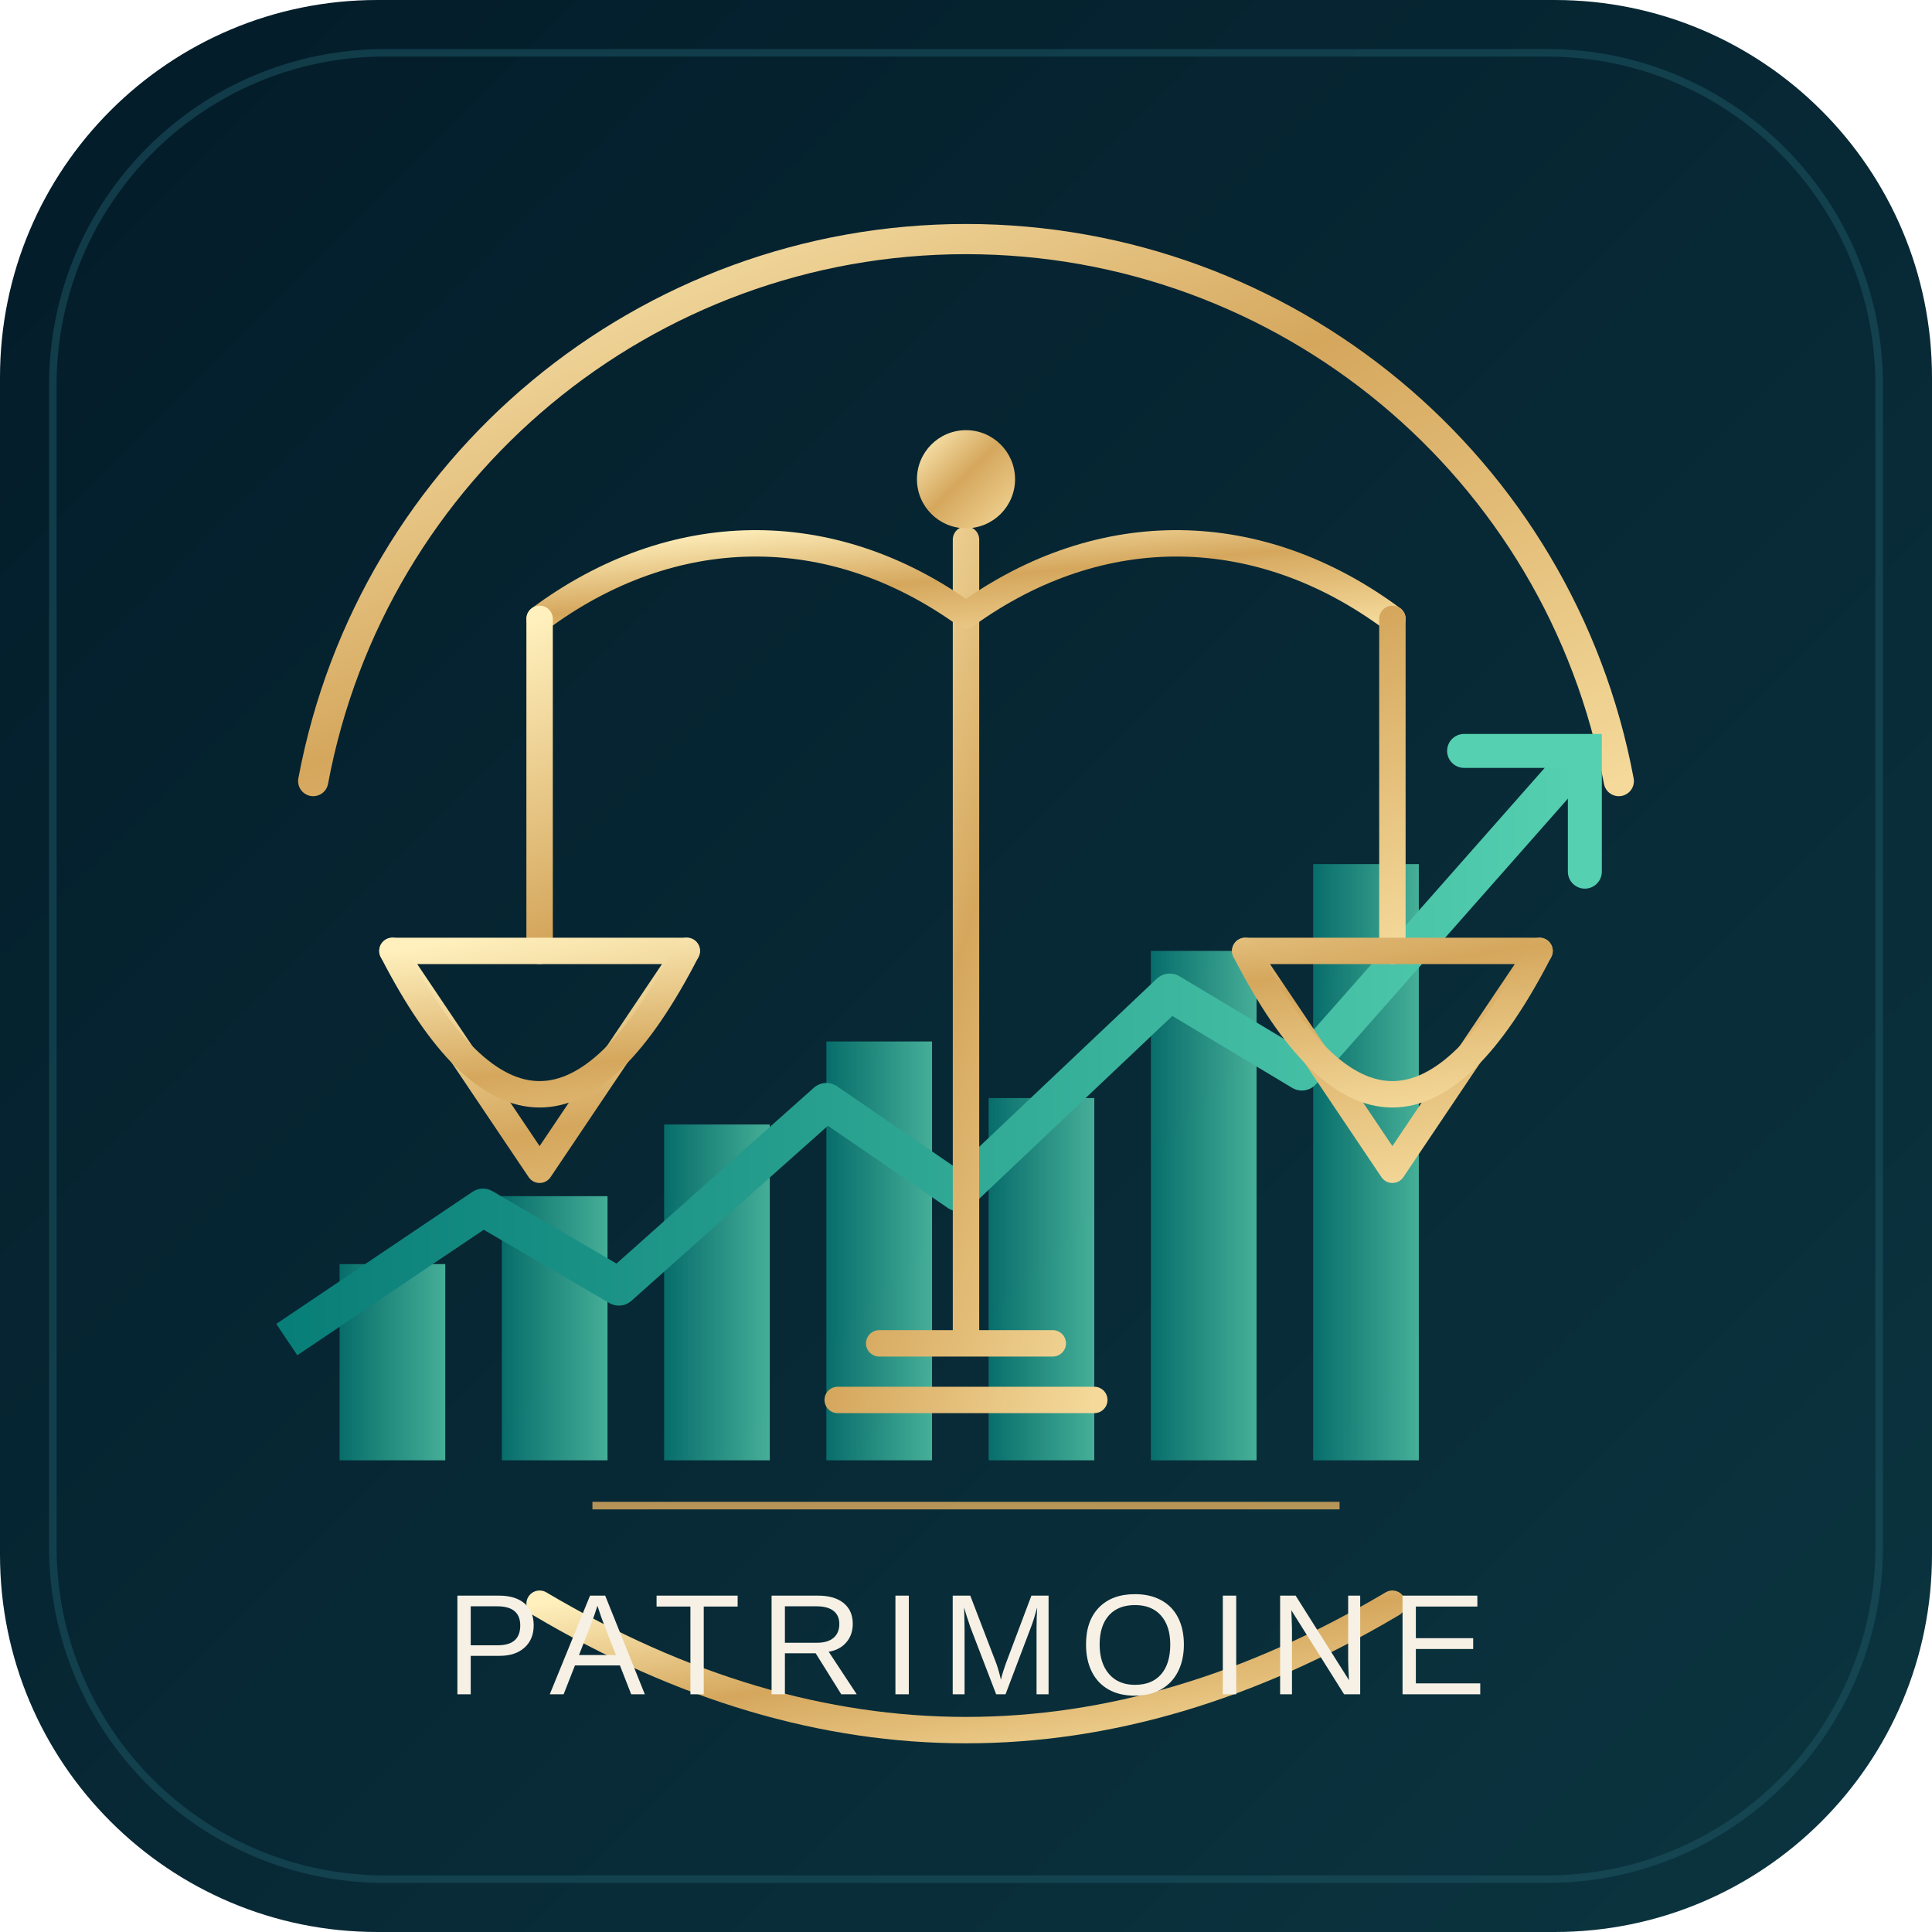
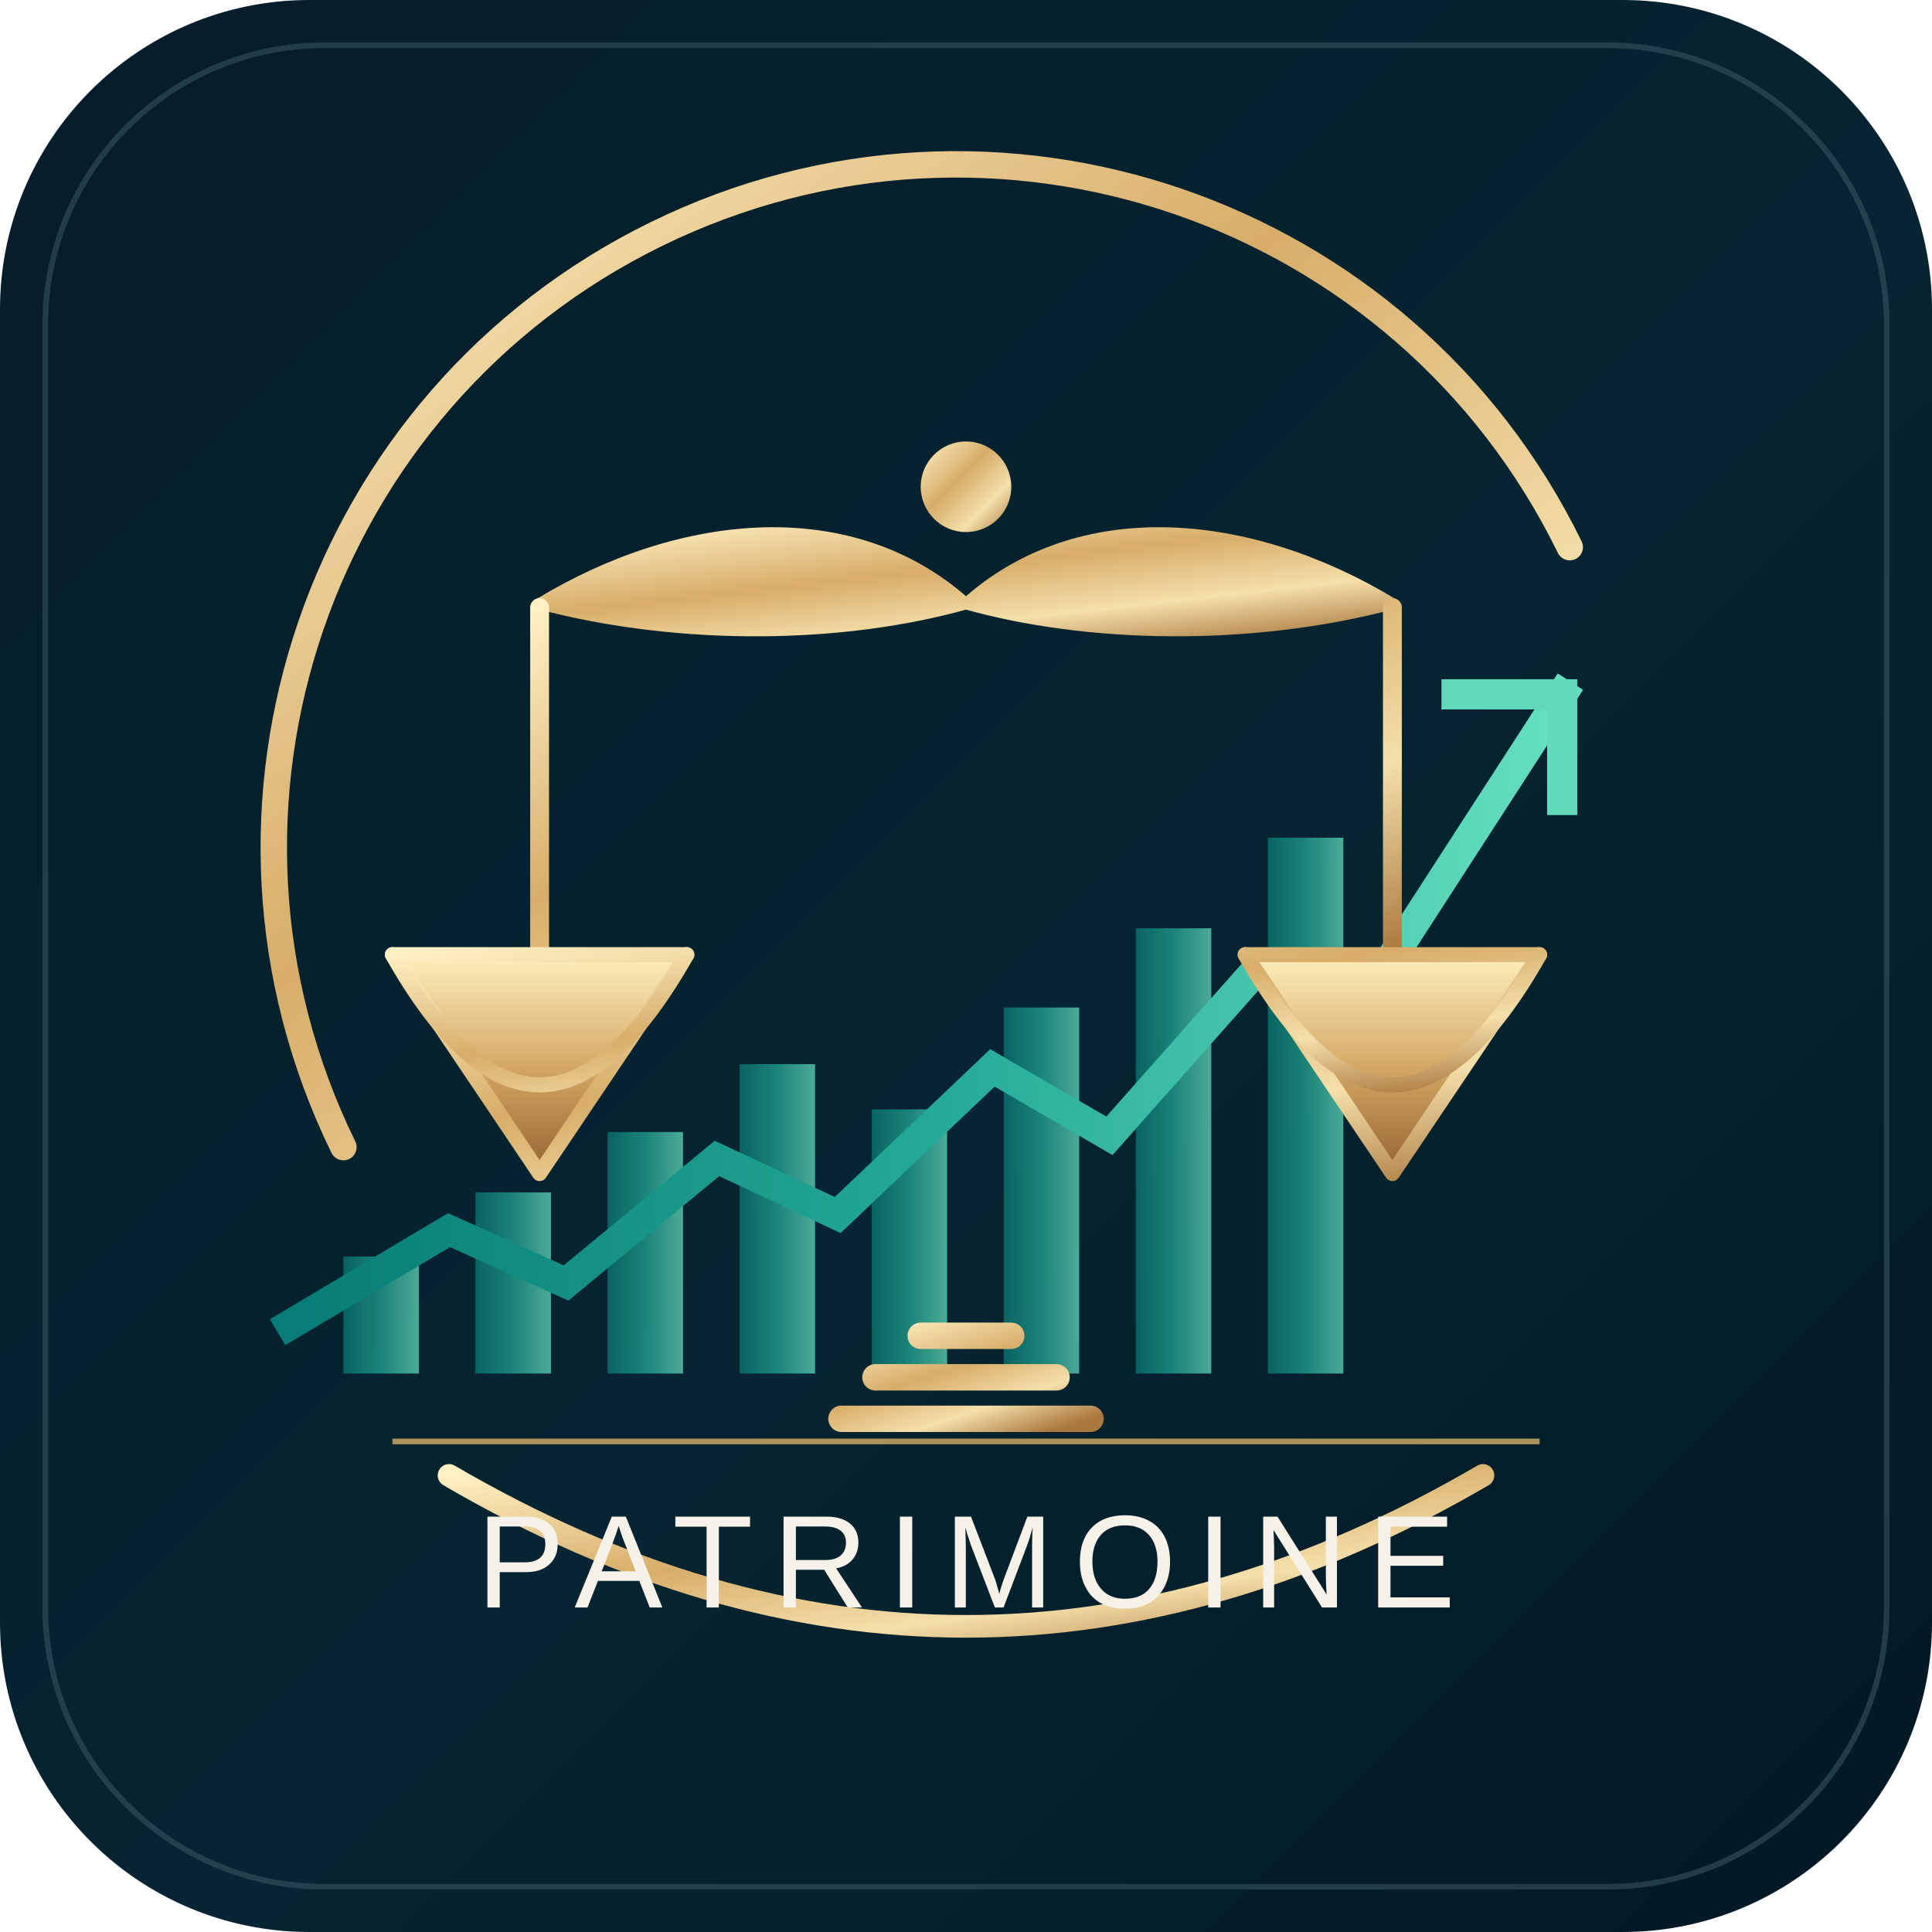
<svg xmlns="http://www.w3.org/2000/svg" viewBox="0 0 512 512">
  <defs>
    <linearGradient id="bg" x1="0" y1="0" x2="1" y2="1">
-       <stop stop-color="#031b29" />
-       <stop offset="1" stop-color="#0b3540" />
+       <stop stop-color="#061c2a" />
+       <stop offset=".55" stop-color="#062431" />
+       <stop offset="1" stop-color="#031724" />
    </linearGradient>
    <linearGradient id="gold" x1="0" y1="0" x2="1" y2="1">
-       <stop stop-color="#fff0bd" />
-       <stop offset=".48" stop-color="#d5a75d" />
-       <stop offset="1" stop-color="#f4d99a" />
+       <stop stop-color="#fff0c4" />
+       <stop offset=".42" stop-color="#d7ad69" />
+       <stop offset=".72" stop-color="#f5dfaa" />
+       <stop offset="1" stop-color="#a9783c" />
    </linearGradient>
    <linearGradient id="teal" x1="0" y1="0" x2="1" y2="0">
-       <stop stop-color="#087e78" />
-       <stop offset="1" stop-color="#55d0b0" />
+       <stop stop-color="#087c76" />
+       <stop offset=".5" stop-color="#23a995" />
+       <stop offset="1" stop-color="#65dfc0" />
+     </linearGradient>
+     <linearGradient id="pan" x1="0" y1="0" x2="0" y2="1">
+       <stop stop-color="#fff0bd" />
+       <stop offset=".5" stop-color="#d5aa68" />
+       <stop offset="1" stop-color="#95632f" />
    </linearGradient>
  </defs>
-   <rect width="512" height="512" rx="100" fill="url(#bg)" />
-   <rect x="14" y="14" width="484" height="484" rx="88" fill="none" stroke="#1b5360" stroke-width="2" opacity=".55" />
-   <path d="M83 207 A176 176 0 0 1 429 207" fill="none" stroke="url(#gold)" stroke-width="8" stroke-linecap="round" />
-   <path d="M143 425 Q256 492 369 425" fill="none" stroke="url(#gold)" stroke-width="7" stroke-linecap="round" />
-   <g fill="url(#teal)" opacity=".8">
-     <path d="M90 335h28v52H90z" />
-     <path d="M133 317h28v70h-28z" />
-     <path d="M176 298h28v89h-28z" />
-     <path d="M219 276h28v111h-28z" />
-     <path d="M262 291h28v96h-28z" />
-     <path d="M305 252h28v135h-28z" />
-     <path d="M348 229h28v158h-28z" />
+   <rect width="512" height="512" rx="82" fill="url(#bg)" />
+   <rect x="12" y="12" width="488" height="488" rx="74" fill="none" stroke="#41616a" stroke-width="1.5" opacity=".48" />
+   <path d="M91 304 A171 171 0 0 1 416 145" fill="none" stroke="url(#gold)" stroke-width="7" stroke-linecap="round" />
+   <path d="M119 391 Q256 471 393 391" fill="none" stroke="url(#gold)" stroke-width="6" stroke-linecap="round" />
+   <g fill="url(#teal)" opacity=".72">
+     <rect x="91" y="333" width="20" height="31" />
+     <rect x="126" y="316" width="20" height="48" />
+     <rect x="161" y="300" width="20" height="64" />
+     <rect x="196" y="282" width="20" height="82" />
+     <rect x="231" y="294" width="20" height="70" />
+     <rect x="266" y="267" width="20" height="97" />
+     <rect x="301" y="246" width="20" height="118" />
+     <rect x="336" y="222" width="20" height="142" />
  </g>
-   <path d="M76 355 L128 320 L164 341 L219 292 L254 316 L310 263 L345 284 L420 199" fill="none" stroke="url(#teal)" stroke-width="10" stroke-linejoin="round" />
-   <path d="M388 199h32v32" fill="none" stroke="#55d0b0" stroke-width="9" stroke-linecap="round" />
-   <g fill="none" stroke="url(#gold)" stroke-width="7" stroke-linecap="round" stroke-linejoin="round">
-     <path d="M256 143V356 M233 356h46 M222 371h68" />
-     <path d="M256 163C220 137 178 138 143 164 M256 163C292 137 334 138 369 164" />
-     <path d="M143 164v88 M369 164v88" />
-     <path d="M143 252h-39l39 58 39-58z M369 252h-39l39 58 39-58z" />
-     <path d="M104 252q39 76 78 0 M330 252q39 76 78 0" />
+   <path d="M77 351 L119 326 L150 340 L190 307 L222 322 L263 283 L294 301 L333 257 L359 269 L414 184" fill="none" stroke="url(#teal)" stroke-width="8" stroke-linecap="square" stroke-linejoin="miter" />
+   <path d="M386 184 H414 V212" fill="none" stroke="#61d9ba" stroke-width="8" stroke-linecap="square" />
+   <g fill="none" stroke="url(#gold)" stroke-linecap="round" stroke-linejoin="round">
+     <path d="M256 145 V355" stroke-width="8" />
+     <path d="M244 354 H268 M232 365 H280 M223 376 H289" stroke-width="7" />
+     <path d="M256 160 C226 133 181 137 143 160 C181 170 224 169 256 160 C288 169 331 170 369 160 C331 137 286 133 256 160Z" fill="url(#gold)" stroke-width="3" />
+     <path d="M143 161 V253 M369 161 V253" stroke-width="5" />
+     <path d="M104 253 H182 L143 311 Z M330 253 H408 L369 311 Z" fill="url(#pan)" stroke-width="4" />
+     <path d="M104 253 Q143 322 182 253 M330 253 Q369 322 408 253" stroke-width="4" />
  </g>
-   <circle cx="256" cy="127" r="13" fill="url(#gold)" />
-   <path d="M240 145h32" stroke="url(#gold)" stroke-width="7" stroke-linecap="round" />
-   <path d="M157 399h198" stroke="#d5a75d" stroke-width="2" opacity=".85" />
-   <text x="256" y="449" text-anchor="middle" font-family="Arial,sans-serif" font-size="38" letter-spacing="5" fill="#f7f1e5">PATRIMOINE</text>
+   <circle cx="256" cy="129" r="12" fill="url(#gold)" />
+   <path d="M243 146 H269" stroke="url(#gold)" stroke-width="7" stroke-linecap="round" />
+   <path d="M104 382 H408" stroke="#d6ad6a" stroke-width="1.5" opacity=".8" />
+   <text x="256" y="426" text-anchor="middle" font-family="Arial,sans-serif" font-size="35" letter-spacing="5.2" fill="#f7f2e9">PATRIMOINE</text>
</svg>
